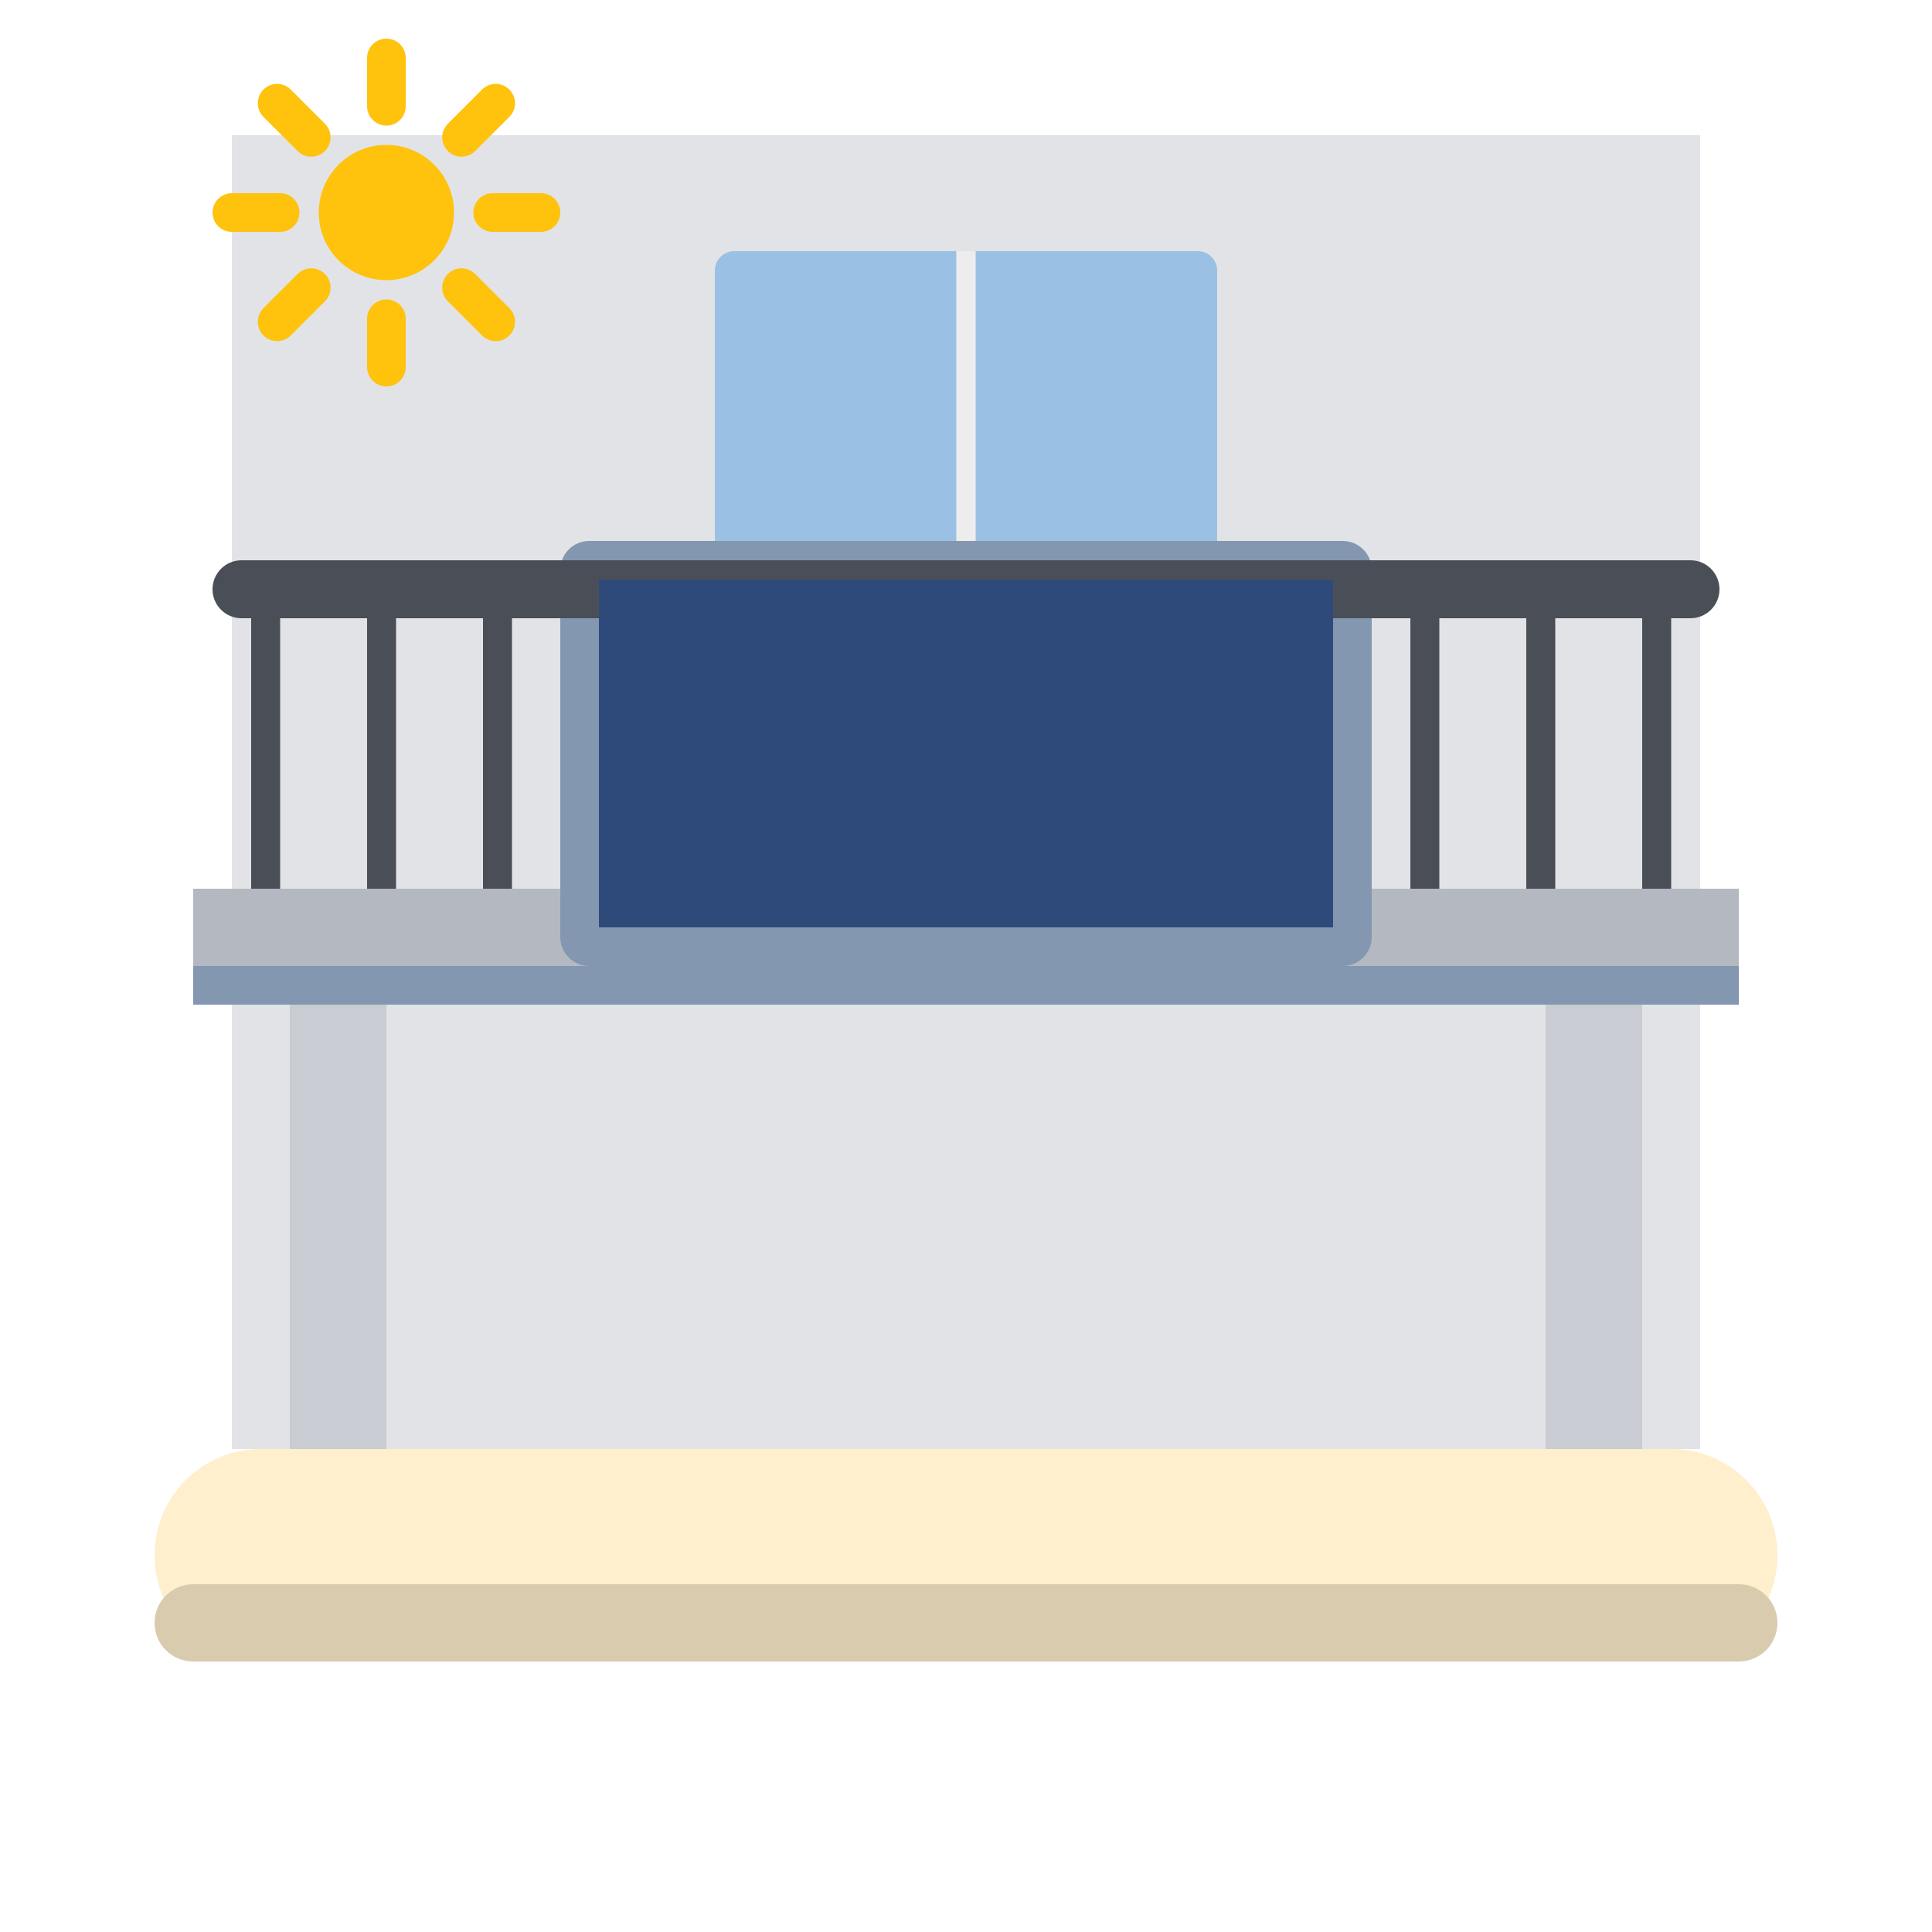
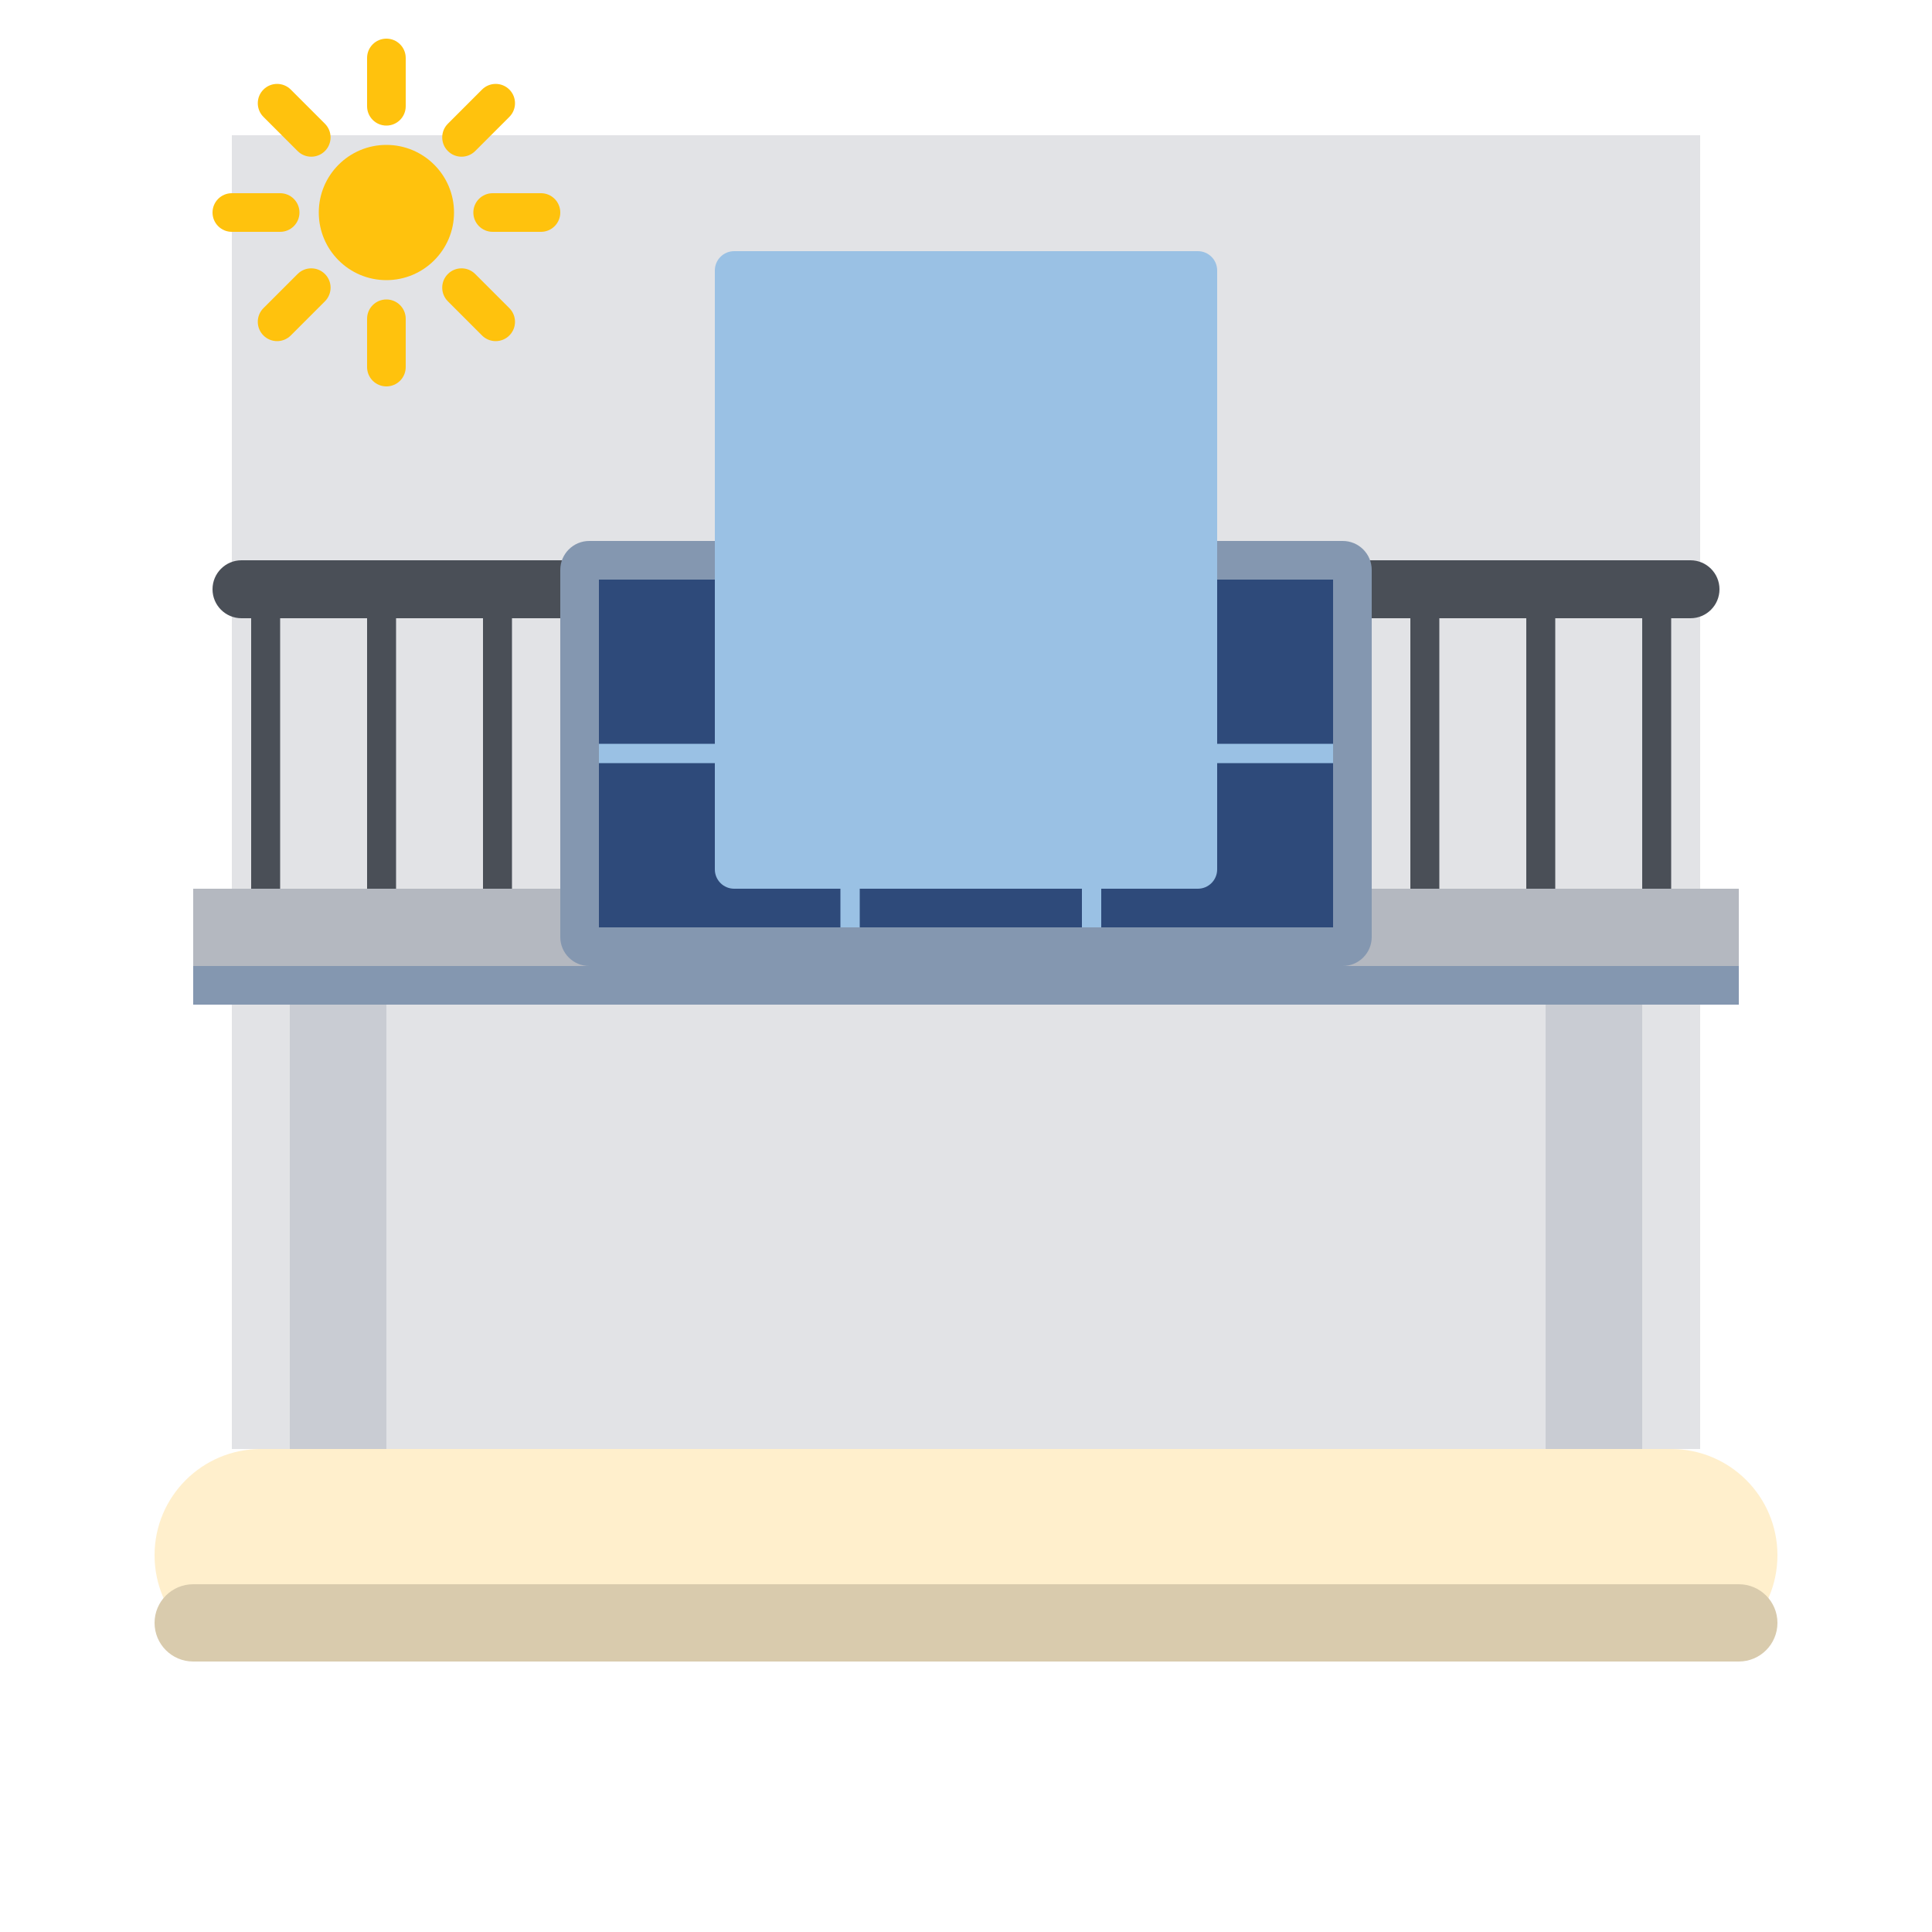
<svg xmlns="http://www.w3.org/2000/svg" viewBox="0 0 200 200" width="100mm" height="100mm">
  <g id="ebene-FFEFCC" fill="#FFEFCC">
    <path fill="#FFEFCC" d="M27,150 L173,150 A11 11 0 0 1 184,161 L184,161 A11 11 0 0 1 173,172 L27,172 A11 11 0 0 1 16,161 L16,161 A11 11 0 0 1 27,150 Z" />
  </g>
  <g id="ebene-D9CBAD" fill="#D9CBAD">
    <path fill="#D9CBAD" d="M20,164 L180,164 A4 4 0 0 1 184,168 L184,168 A4 4 0 0 1 180,172 L20,172 A4 4 0 0 1 16,168 L16,168 A4 4 0 0 1 20,164 Z" />
  </g>
  <g id="ebene-E2E3E6" fill="#E2E3E6">
    <path fill="#E2E3E6" d="M24,14 L176,14 L176,150 L24,150 L24,14 Z" />
  </g>
-   <g id="ebene-9AC1E4" fill="#9AC1E4">
-     <path fill="#9AC1E4" d="M76,26 L124,26 A2 2 0 0 1 126,28 L126,90 A2 2 0 0 1 124,92 L76,92 A2 2 0 0 1 74,90 L74,28 A2 2 0 0 1 76,26 Z" />
-     <path fill="#9AC1E4" d="M87,60 L89,60 L89,96 L87,96 L87,60 Z" />
-     <path fill="#9AC1E4" d="M112,60 L114,60 L114,96 L112,96 L112,60 Z" />
-     <path fill="#9AC1E4" d="M62,77 L138,77 L138,79 L62,79 L62,77 Z" />
-   </g>
  <g id="ebene-EDEDED" fill="#EDEDED">
    <path fill="#EDEDED" d="M99,26 L101,26 L101,92 L99,92 L99,26 Z" />
  </g>
  <g id="ebene-B4B8C0" fill="#B4B8C0">
    <path fill="#B4B8C0" d="M20,92 L180,92 L180,102 L20,102 L20,92 Z" />
-   </g>
-   <g id="ebene-8497B0" fill="#8497B0">
-     <path fill="#8497B0" d="M20,100 L180,100 L180,104 L20,104 L20,100 Z" />
-     <path fill="#8497B0" d="M61,56 L139,56 A3 3 0 0 1 142,59 L142,97 A3 3 0 0 1 139,100 L61,100 A3 3 0 0 1 58,97 L58,59 A3 3 0 0 1 61,56 Z" />
  </g>
  <g id="ebene-C9CCD3" fill="#C9CCD3">
    <path fill="#C9CCD3" d="M30,104 L40,104 L40,150 L30,150 L30,104 Z" />
    <path fill="#C9CCD3" d="M160,104 L170,104 L170,150 L160,150 L160,104 Z" />
  </g>
  <g id="ebene-4A4F57" fill="#4A4F57">
    <path fill="#4A4F57" d="M26,62 L29,62 L29,92 L26,92 L26,62 Z" />
    <path fill="#4A4F57" d="M38,62 L41,62 L41,92 L38,92 L38,62 Z" />
    <path fill="#4A4F57" d="M50,62 L53,62 L53,92 L50,92 L50,62 Z" />
    <path fill="#4A4F57" d="M62,62 L65,62 L65,92 L62,92 L62,62 Z" />
    <path fill="#4A4F57" d="M74,62 L77,62 L77,92 L74,92 L74,62 Z" />
    <path fill="#4A4F57" d="M86,62 L89,62 L89,92 L86,92 L86,62 Z" />
    <path fill="#4A4F57" d="M98,62 L101,62 L101,92 L98,92 L98,62 Z" />
    <path fill="#4A4F57" d="M110,62 L113,62 L113,92 L110,92 L110,62 Z" />
    <path fill="#4A4F57" d="M122,62 L125,62 L125,92 L122,92 L122,62 Z" />
    <path fill="#4A4F57" d="M134,62 L137,62 L137,92 L134,92 L134,62 Z" />
    <path fill="#4A4F57" d="M146,62 L149,62 L149,92 L146,92 L146,62 Z" />
    <path fill="#4A4F57" d="M158,62 L161,62 L161,92 L158,92 L158,62 Z" />
    <path fill="#4A4F57" d="M170,62 L173,62 L173,92 L170,92 L170,62 Z" />
    <path fill="#4A4F57" d="M25,58 L175,58 A3 3 0 0 1 178,61 L178,61 A3 3 0 0 1 175,64 L25,64 A3 3 0 0 1 22,61 L22,61 A3 3 0 0 1 25,58 Z" />
  </g>
+   <g id="ebene-8497B0" fill="#8497B0">
+     <path fill="#8497B0" d="M20,100 L180,100 L180,104 L20,104 L20,100 Z" />
+     <path fill="#8497B0" d="M61,56 L139,56 A3 3 0 0 1 142,59 L142,97 A3 3 0 0 1 139,100 L61,100 A3 3 0 0 1 58,97 L58,59 A3 3 0 0 1 61,56 Z" />
+   </g>
  <g id="ebene-2E4A7A" fill="#2E4A7A">
    <path fill="#2E4A7A" d="M62,60 L138,60 L138,96 L62,96 L62,60 Z" />
+   </g>
+   <g id="ebene-9AC1E4" fill="#9AC1E4">
+     <path fill="#9AC1E4" d="M76,26 L124,26 A2 2 0 0 1 126,28 L126,90 A2 2 0 0 1 124,92 L76,92 A2 2 0 0 1 74,90 L74,28 A2 2 0 0 1 76,26 Z" />
+     <path fill="#9AC1E4" d="M87,60 L89,60 L89,96 L87,96 L87,60 Z" />
+     <path fill="#9AC1E4" d="M112,60 L114,60 L114,96 L112,96 L112,60 Z" />
+     <path fill="#9AC1E4" d="M62,77 L138,77 L138,79 L62,79 L62,77 Z" />
  </g>
  <g id="ebene-FFC20D" fill="#FFC20D">
    <path fill="#FFC20D" d="M40,4 L40,4 A2 2 0 0 1 42,6 L42,11 A2 2 0 0 1 40,13 L40,13 A2 2 0 0 1 38,11 L38,6 A2 2 0 0 1 40,4 Z" />
    <path fill="#FFC20D" d="M52.728,9.272 L52.728,9.272 C53.509,10.053 53.509,11.319 52.728,12.101 L49.192,15.636 C48.411,16.417 47.145,16.417 46.364,15.636 L46.364,15.636 C45.583,14.855 45.583,13.589 46.364,12.808 L49.899,9.272 C50.681,8.491 51.947,8.491 52.728,9.272 Z" />
    <path fill="#FFC20D" d="M58,22 L58,22 C58,23.105 57.105,24 56,24 L51,24 C49.895,24 49,23.105 49,22 L49,22 C49,20.895 49.895,20 51,20 L56,20 C57.105,20 58,20.895 58,22 Z" />
    <path fill="#FFC20D" d="M52.728,34.728 L52.728,34.728 C51.947,35.509 50.681,35.509 49.899,34.728 L46.364,31.192 C45.583,30.411 45.583,29.145 46.364,28.364 L46.364,28.364 C47.145,27.583 48.411,27.583 49.192,28.364 L52.728,31.899 C53.509,32.681 53.509,33.947 52.728,34.728 Z" />
    <path fill="#FFC20D" d="M40,40 L40,40 C38.895,40 38,39.105 38,38 L38,33 C38,31.895 38.895,31 40,31 L40,31 C41.105,31 42,31.895 42,33 L42,38 C42,39.105 41.105,40 40,40 Z" />
    <path fill="#FFC20D" d="M27.272,34.728 L27.272,34.728 C26.491,33.947 26.491,32.681 27.272,31.899 L30.808,28.364 C31.589,27.583 32.855,27.583 33.636,28.364 L33.636,28.364 C34.417,29.145 34.417,30.411 33.636,31.192 L30.101,34.728 C29.319,35.509 28.053,35.509 27.272,34.728 Z" />
    <path fill="#FFC20D" d="M22,22 L22,22 C22,20.895 22.895,20 24,20 L29,20 C30.105,20 31,20.895 31,22 L31,22 C31,23.105 30.105,24 29,24 L24,24 C22.895,24 22,23.105 22,22 Z" />
    <path fill="#FFC20D" d="M27.272,9.272 L27.272,9.272 C28.053,8.491 29.319,8.491 30.101,9.272 L33.636,12.808 C34.417,13.589 34.417,14.855 33.636,15.636 L33.636,15.636 C32.855,16.417 31.589,16.417 30.808,15.636 L27.272,12.101 C26.491,11.319 26.491,10.053 27.272,9.272 Z" />
    <path fill="#FFC20D" d="M47,22 A7 7 0 1 1 33,22 A7 7 0 1 1 47,22 Z" />
  </g>
</svg>
